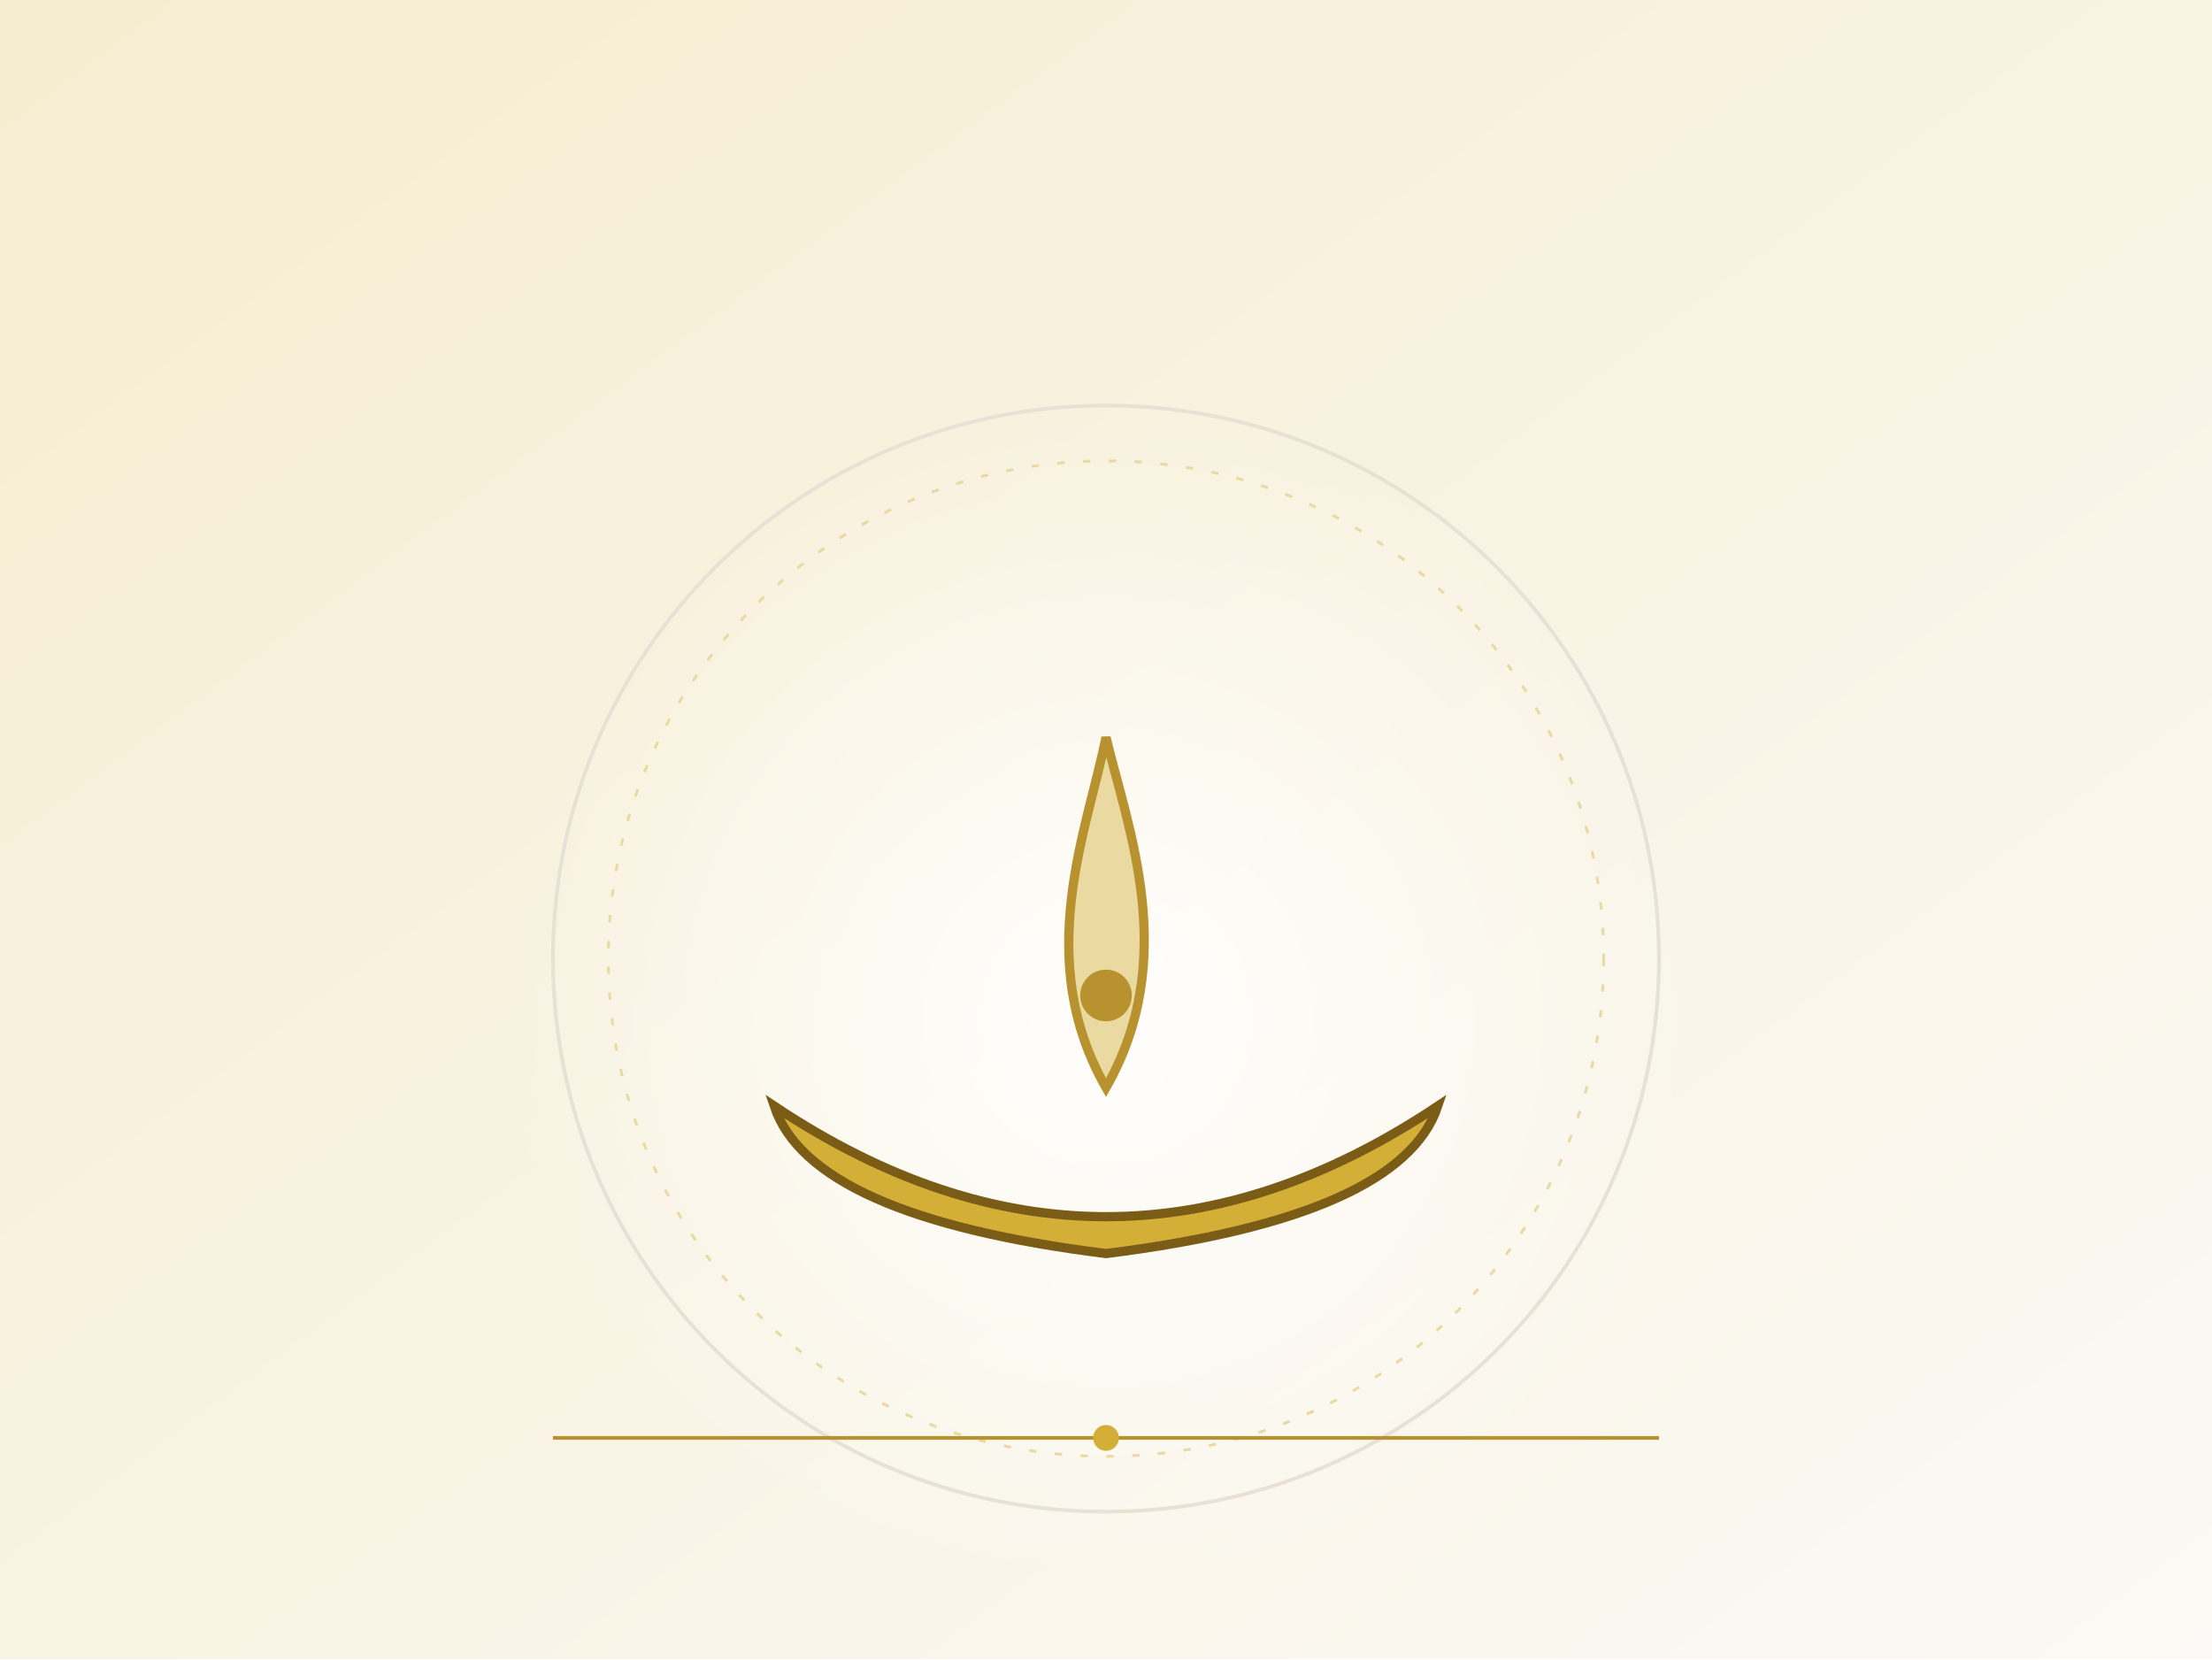
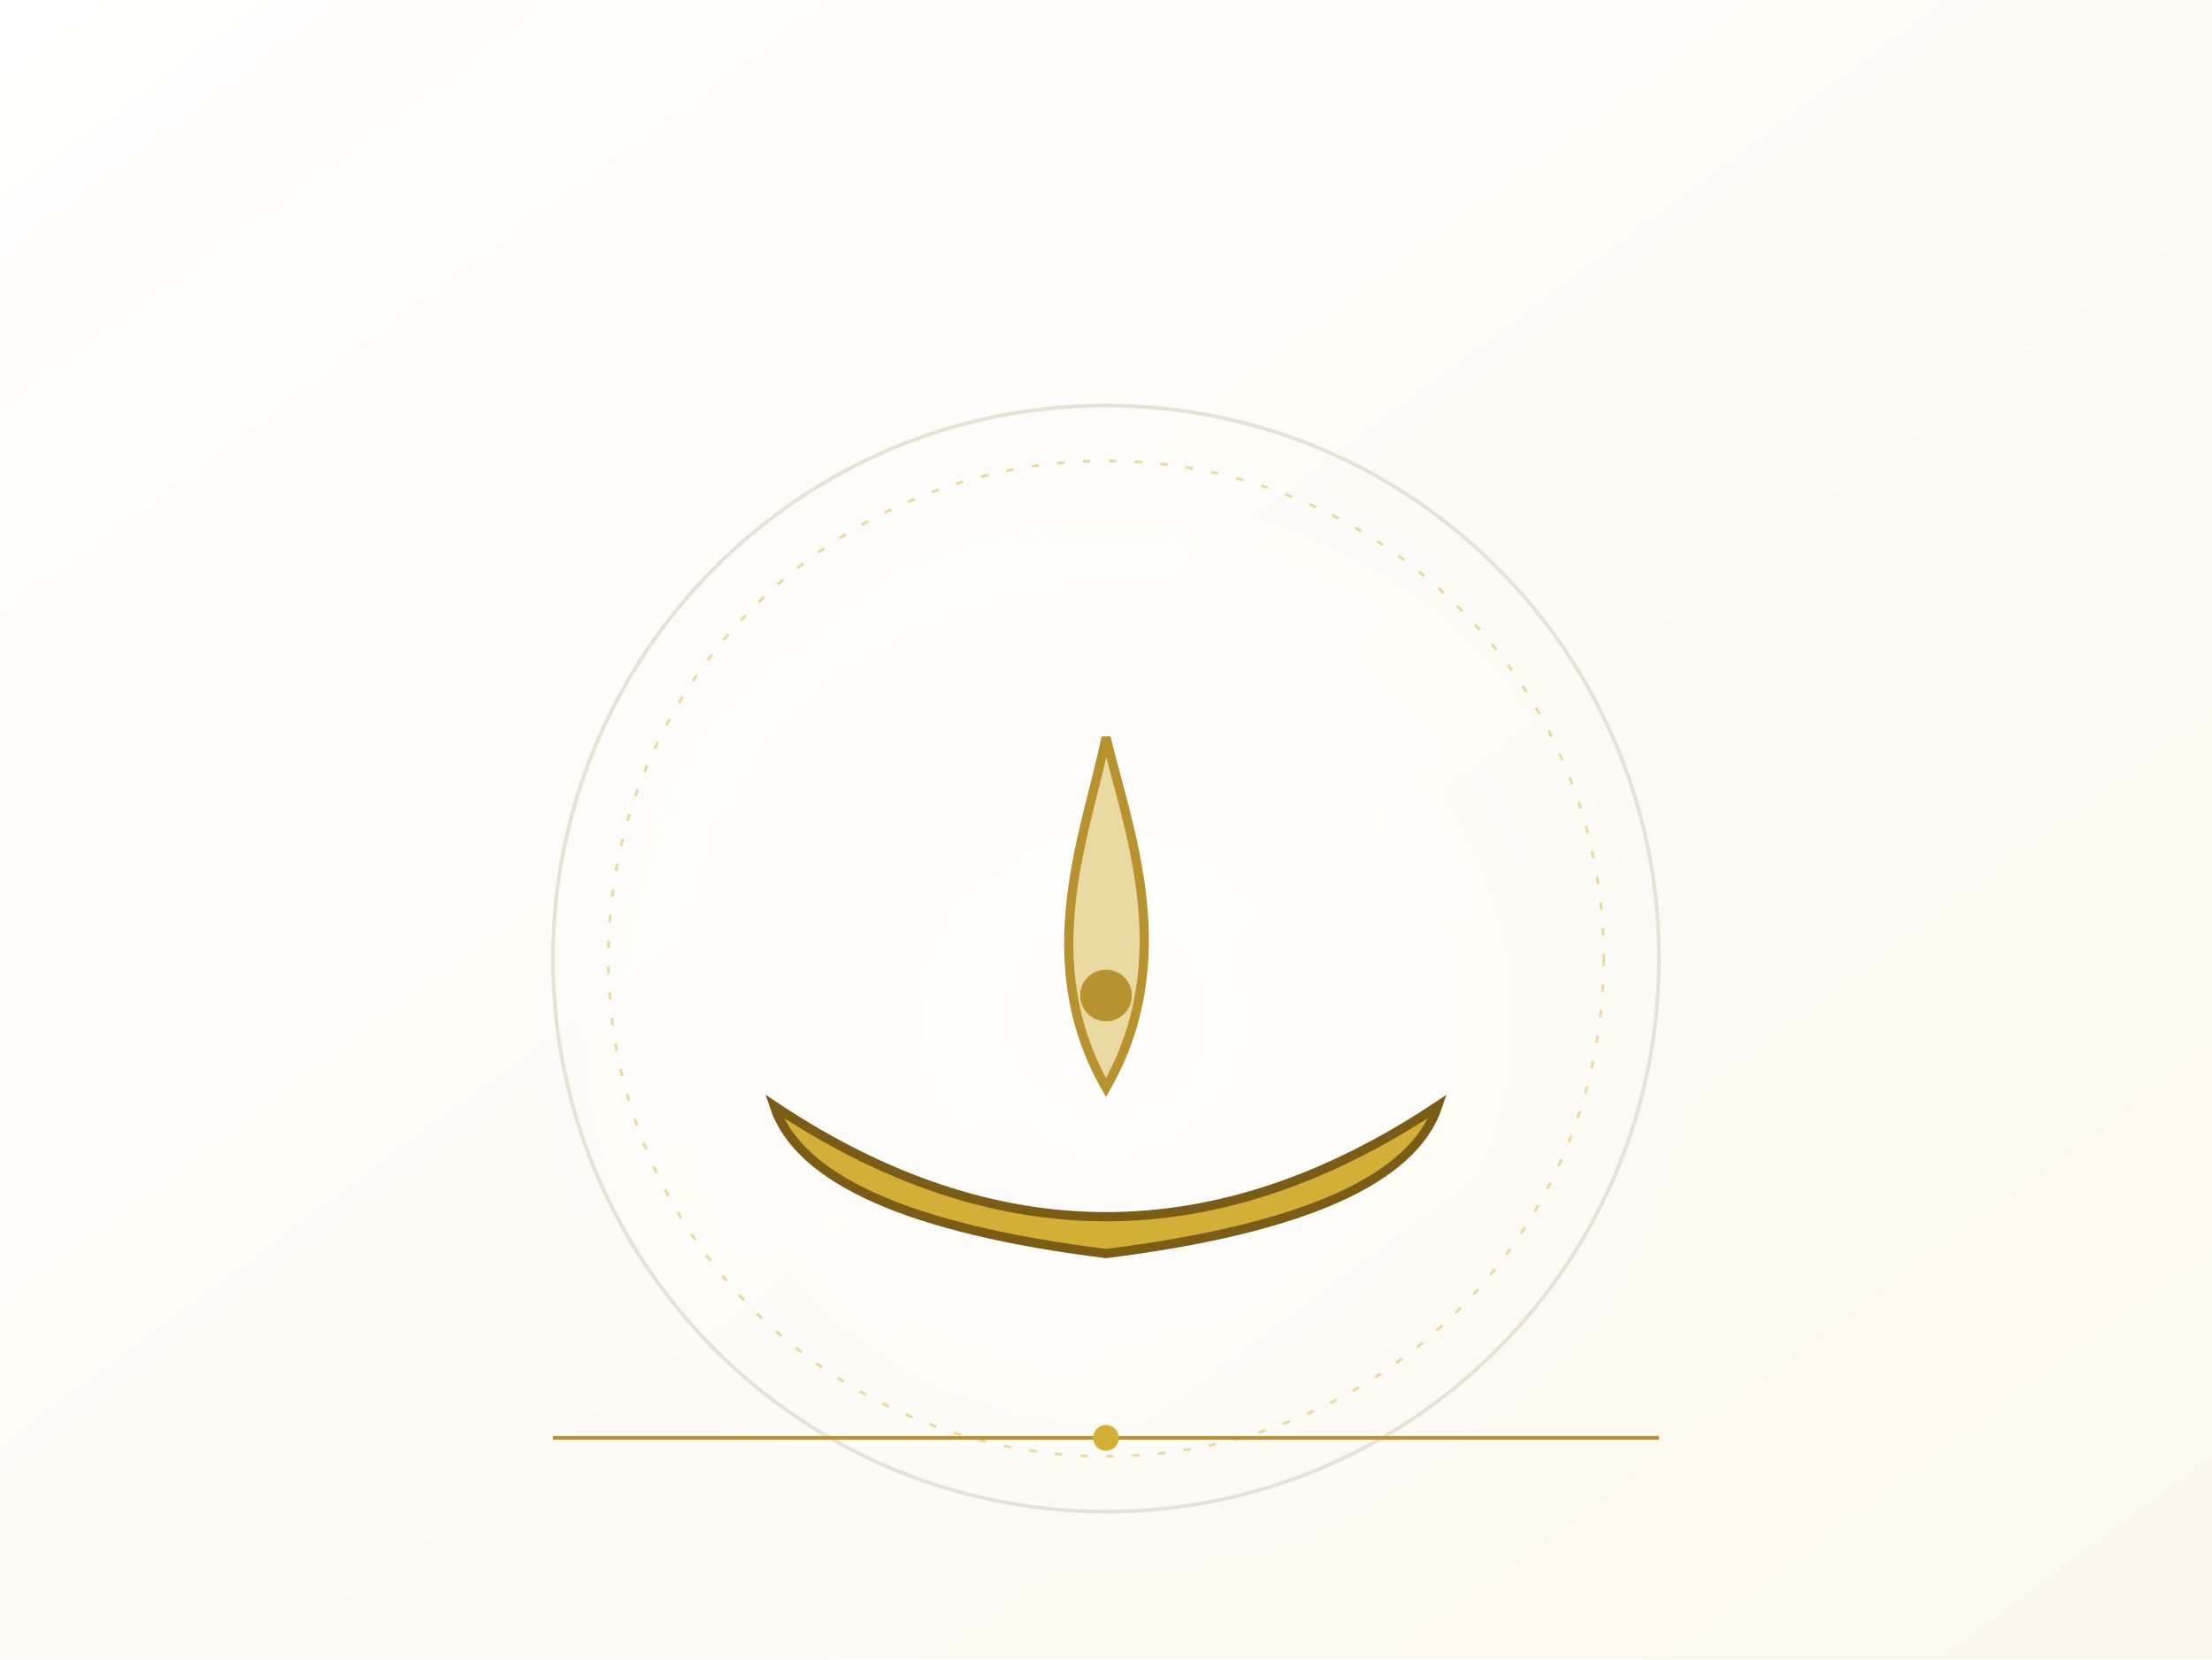
<svg xmlns="http://www.w3.org/2000/svg" viewBox="0 0 1200 900" width="1200" height="900" role="img">
  <defs>
    <linearGradient id="g" x1="0" y1="0" x2="1" y2="1">
-       <stop offset="0" stop-color="#F6EDD0" />
-       <stop offset="1" stop-color="#FBF9F5" />
+       <stop offset="0" stop-color="#FFFFFF" />
+       <stop offset="1" stop-color="#FBF7EC" />
    </linearGradient>
    <radialGradient id="r" cx="0.5" cy="0.55" r="0.5">
      <stop offset="0" stop-color="#FFFFFF" stop-opacity="0.9" />
      <stop offset="1" stop-color="#FFFFFF" stop-opacity="0" />
    </radialGradient>
  </defs>
  <rect width="1200" height="900" fill="url(#g)" />
  <circle cx="600" cy="520" r="330" fill="url(#r)" />
  <circle cx="600" cy="520" r="300" fill="none" stroke="#E7E1D6" stroke-width="2" />
  <circle cx="600" cy="520" r="270" fill="none" stroke="#EAD9A0" stroke-width="1.5" stroke-dasharray="4 10" />
  <g>
    <path d="M420 600 Q600 720 780 600 Q760 660 600 680 Q440 660 420 600Z" fill="#D4AF37" stroke="#7A5C17" stroke-width="5" />
    <path d="M600 590 C560 520 590 450 600 400 C612 450 640 520 600 590Z" fill="#EAD9A0" stroke="#B8922E" stroke-width="5" />
    <circle cx="600" cy="540" r="14" fill="#B8922E" />
  </g>
  <path d="M300 780 L900 780" stroke="#B8922E" stroke-width="2" />
  <circle cx="600" cy="780" r="7" fill="#D4AF37" />
</svg>
